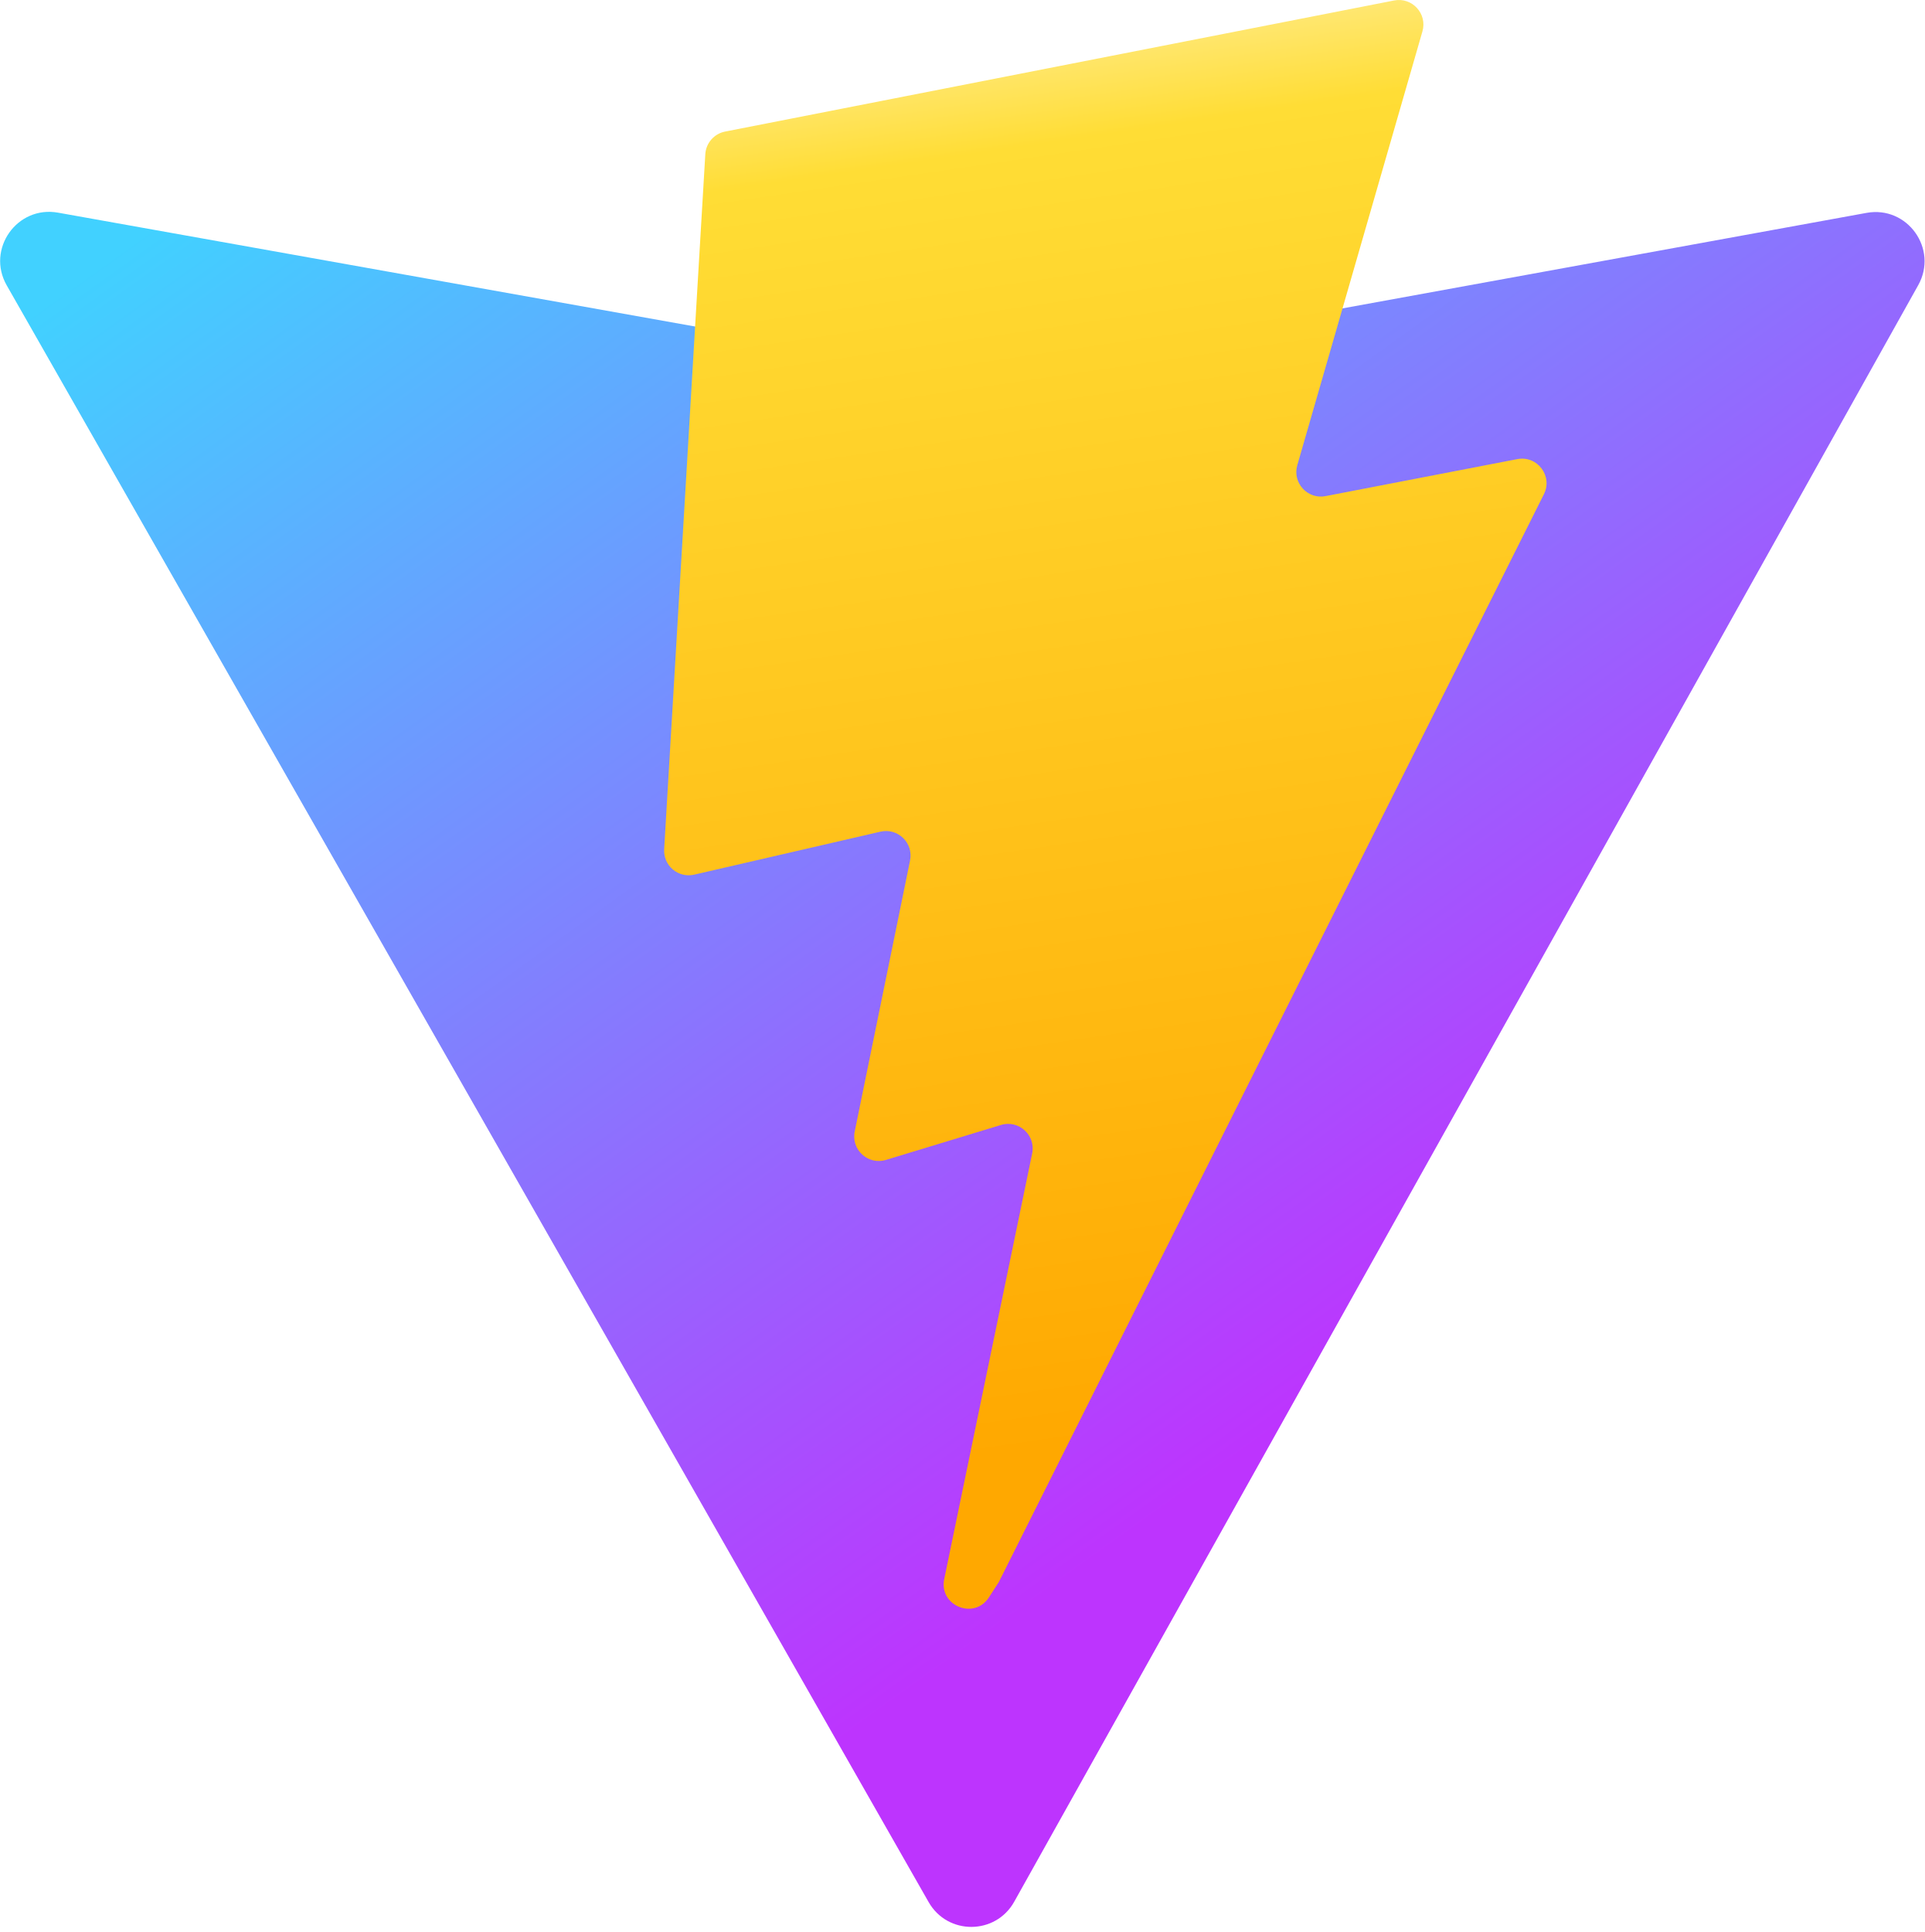
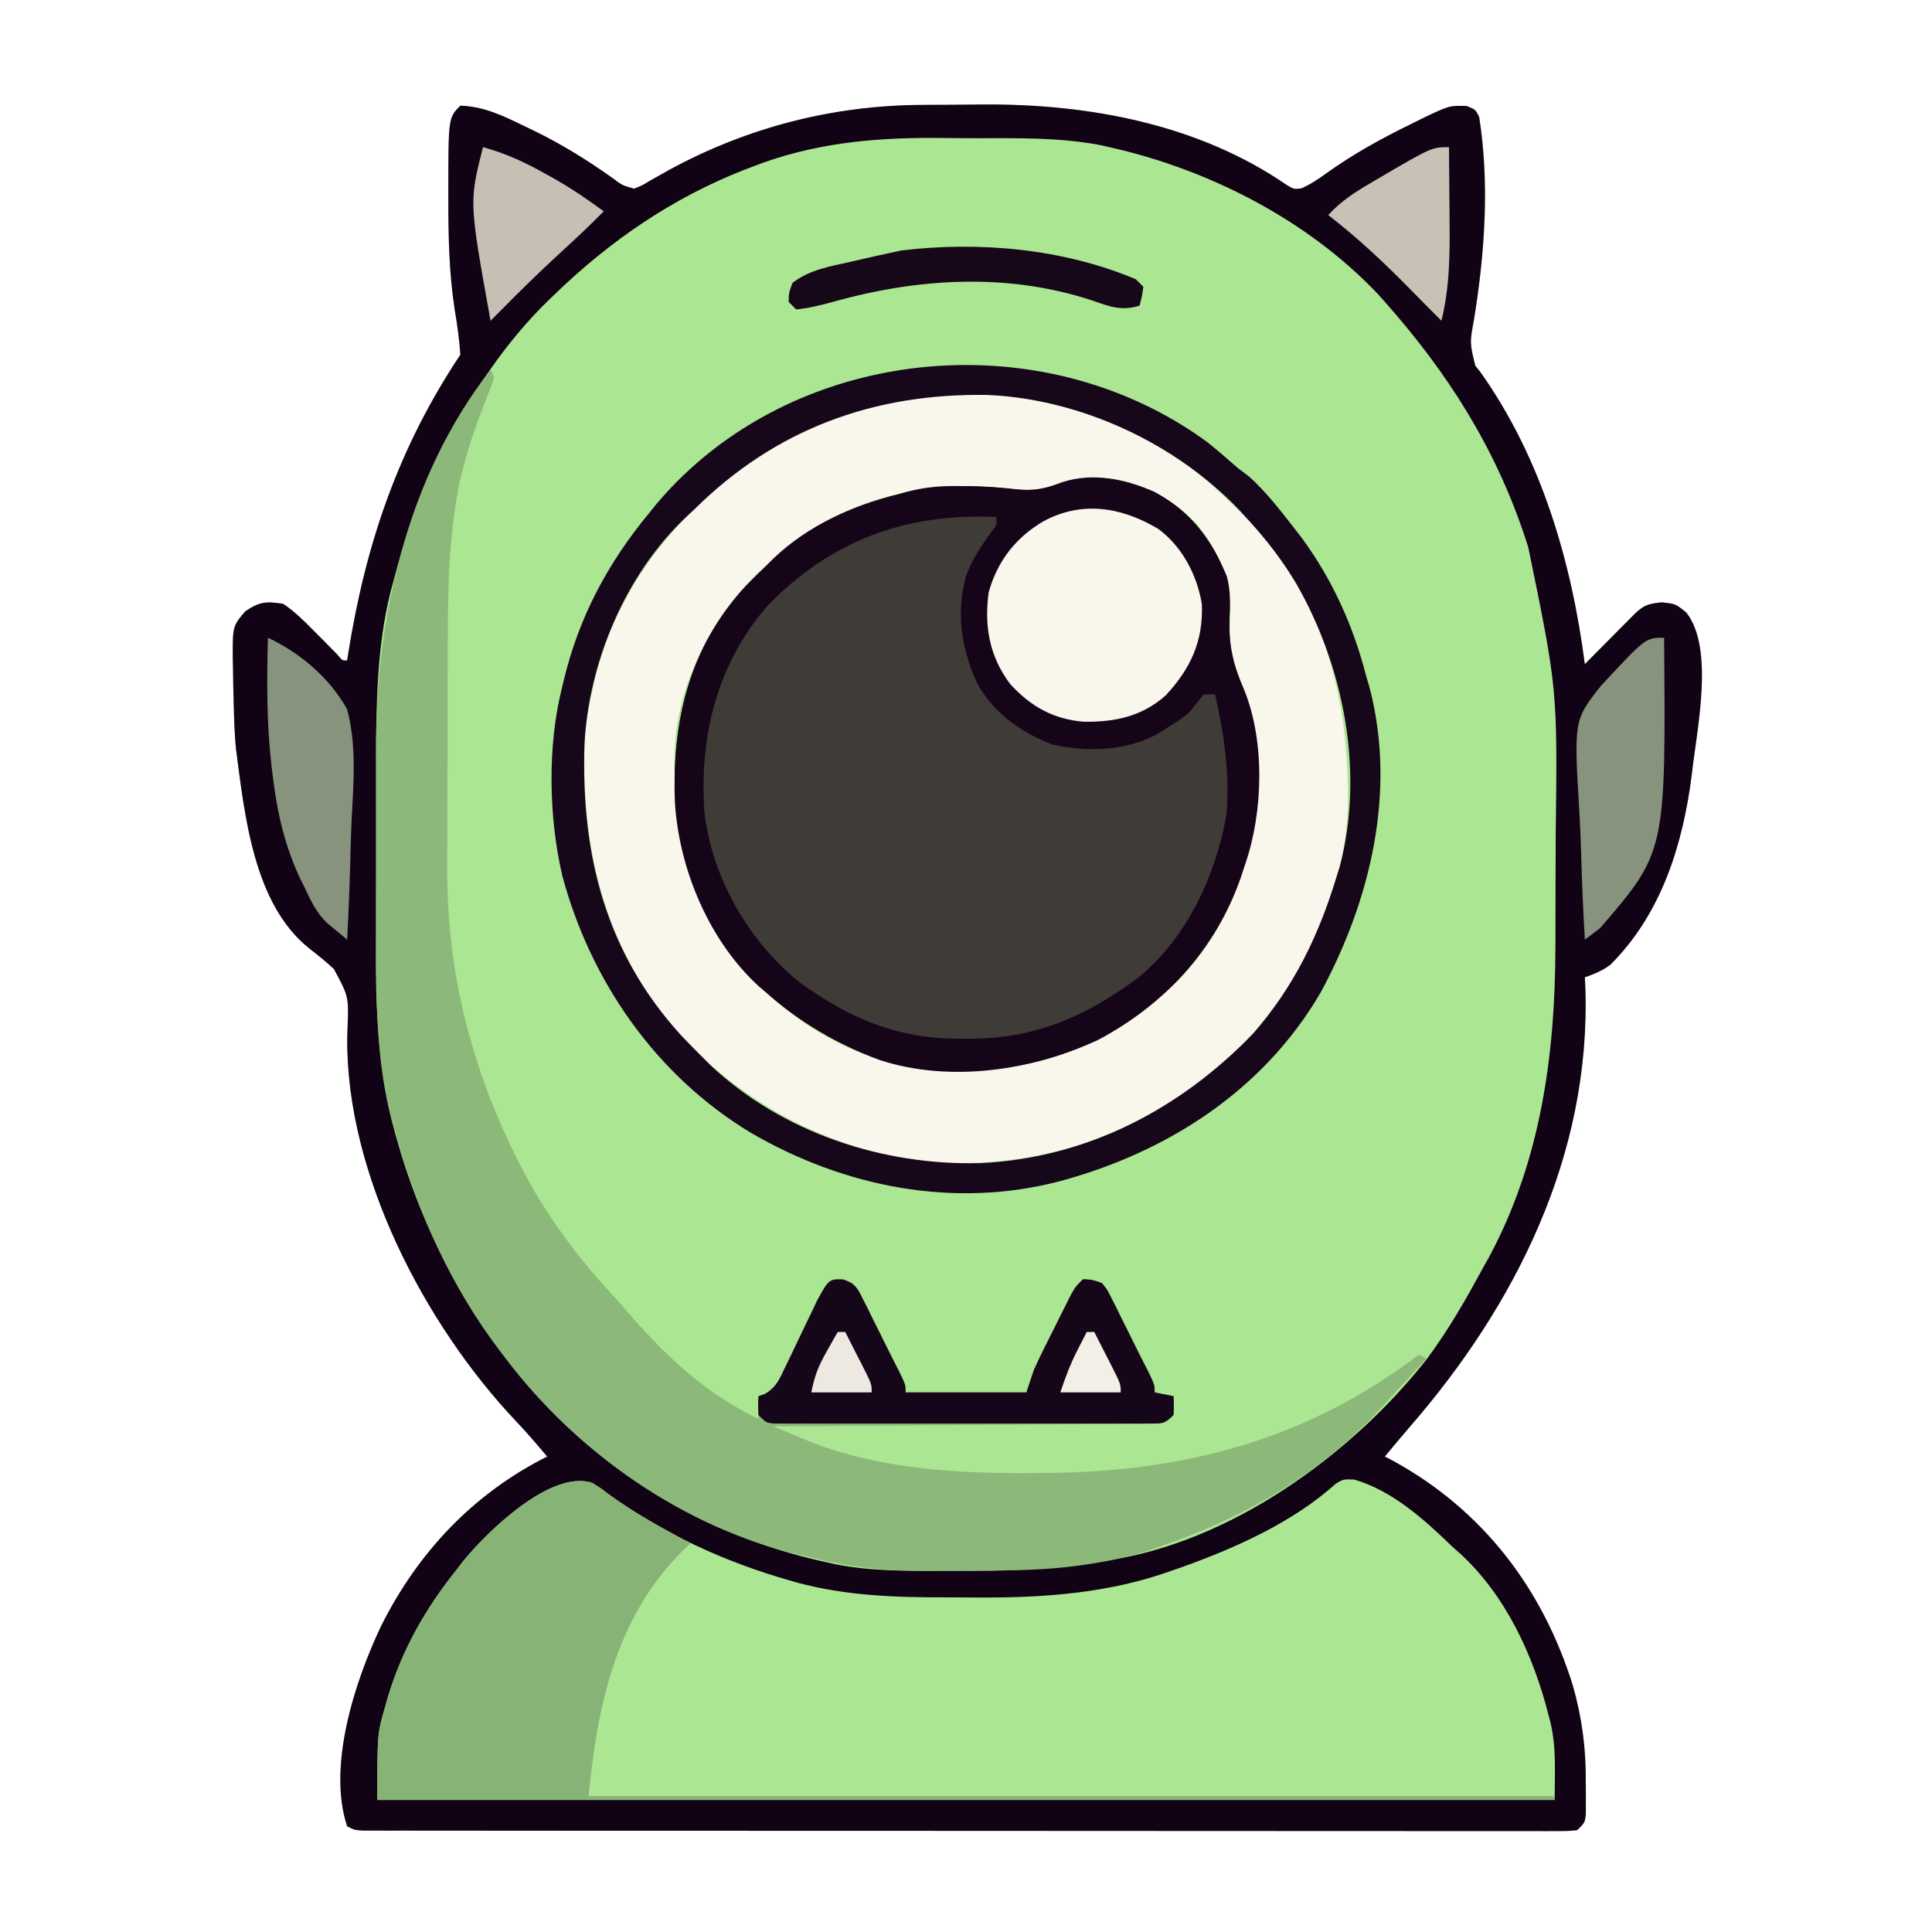
- <svg xmlns="http://www.w3.org/2000/svg" aria-hidden="true" role="img" class="iconify iconify--logos" width="31.88" height="32" preserveAspectRatio="xMidYMid meet" viewBox="0 0 256 257">
-   <defs>
-     <linearGradient id="IconifyId1813088fe1fbc01fb466" x1="-.828%" x2="57.636%" y1="7.652%" y2="78.411%">
-       <stop offset="0%" stop-color="#41D1FF" />
-       <stop offset="100%" stop-color="#BD34FE" />
-     </linearGradient>
-     <linearGradient id="IconifyId1813088fe1fbc01fb467" x1="43.376%" x2="50.316%" y1="2.242%" y2="89.03%">
-       <stop offset="0%" stop-color="#FFEA83" />
-       <stop offset="8.333%" stop-color="#FFDD35" />
-       <stop offset="100%" stop-color="#FFA800" />
-     </linearGradient>
-   </defs>
-   <path fill="url(#IconifyId1813088fe1fbc01fb466)" d="M255.153 37.938L134.897 252.976c-2.483 4.44-8.862 4.466-11.382.048L.875 37.958c-2.746-4.814 1.371-10.646 6.827-9.67l120.385 21.517a6.537 6.537 0 0 0 2.322-.004l117.867-21.483c5.438-.991 9.574 4.796 6.877 9.62Z" />
-   <path fill="url(#IconifyId1813088fe1fbc01fb467)" d="M185.432.063L96.44 17.501a3.268 3.268 0 0 0-2.634 3.014l-5.474 92.456a3.268 3.268 0 0 0 3.997 3.378l24.777-5.718c2.318-.535 4.413 1.507 3.936 3.838l-7.361 36.047c-.495 2.426 1.782 4.5 4.151 3.78l15.304-4.649c2.372-.72 4.652 1.36 4.15 3.788l-11.698 56.621c-.732 3.542 3.979 5.473 5.943 2.437l1.313-2.028l72.516-144.72c1.215-2.423-.88-5.186-3.54-4.672l-25.505 4.922c-2.396.462-4.435-1.77-3.759-4.114l16.646-57.705c.677-2.35-1.37-4.583-3.769-4.113Z" />
+ <svg xmlns="http://www.w3.org/2000/svg" version="1.1" width="512" height="512">
+   <path d="M0 0 C6.305 0.205 11.395 2.715 17 5.438 C17.918 5.878 18.837 6.318 19.783 6.771 C26.996 10.315 33.619 14.42 40.164 19.066 C42.893 21.116 42.893 21.116 46 22 C48.028 21.229 48.028 21.229 50.148 19.938 C50.978 19.473 51.808 19.009 52.663 18.531 C53.558 18.026 54.453 17.521 55.375 17 C76.143 5.719 98.715 -0.079 122.363 -0.203 C123.235 -0.209 124.107 -0.215 125.006 -0.22 C126.845 -0.23 128.685 -0.236 130.525 -0.24 C133.267 -0.25 136.009 -0.281 138.752 -0.312 C166.643 -0.48 195.7 4.952 219.055 21.066 C220.921 22.149 220.921 22.149 222.863 21.926 C225.303 20.869 227.363 19.461 229.518 17.913 C236.659 12.787 244.166 8.663 252.062 4.812 C253.05 4.319 254.037 3.825 255.054 3.317 C262.061 -0.019 262.061 -0.019 266.621 0.074 C269 1 269 1 270 3 C272.774 20.603 271.48 39.032 268.656 56.516 C267.483 62.834 267.483 62.834 268.961 68.887 C269.428 69.481 269.894 70.075 270.375 70.688 C286.462 93.392 294.441 120.681 298 148 C298.666 147.326 298.666 147.326 299.345 146.639 C301.353 144.611 303.364 142.587 305.375 140.562 C306.074 139.855 306.772 139.148 307.492 138.42 C308.163 137.746 308.833 137.073 309.523 136.379 C310.141 135.756 310.759 135.133 311.396 134.49 C313.795 132.261 314.977 132.003 318.312 131.625 C322 132 322 132 324.875 134.312 C332.46 143.905 327.598 165.682 326.364 177.107 C324.022 195.732 318.349 214.118 304.773 227.66 C302.647 229.267 300.501 230.108 298 231 C298.046 231.949 298.093 232.898 298.141 233.875 C299.585 278.068 279.731 317.85 251.393 350.386 C249.227 352.896 247.114 355.447 245 358 C245.704 358.366 246.408 358.732 247.133 359.109 C270.931 372.158 286.785 392.909 294.809 418.648 C297.282 427.333 298.323 435.467 298.25 444.5 C298.258 445.487 298.265 446.475 298.273 447.492 C298.27 448.904 298.27 448.904 298.266 450.344 C298.263 451.191 298.261 452.039 298.259 452.912 C298 455 298 455 296 457 C293.676 457.25 293.676 457.25 290.699 457.249 C289.568 457.253 288.437 457.258 287.271 457.263 C286.018 457.258 284.764 457.253 283.473 457.247 C282.136 457.249 280.799 457.251 279.462 457.255 C275.777 457.261 272.091 457.255 268.405 457.247 C264.435 457.24 260.465 457.245 256.495 457.249 C248.713 457.254 240.931 457.248 233.148 457.239 C224.094 457.228 215.039 457.229 205.985 457.229 C189.833 457.229 173.682 457.22 157.531 457.206 C141.844 457.192 126.156 457.185 110.469 457.185 C109.02 457.185 109.02 457.185 107.541 457.185 C106.094 457.185 106.094 457.185 104.619 457.186 C86.782 457.186 68.945 457.18 51.108 457.171 C44.79 457.168 38.472 457.167 32.154 457.167 C24.459 457.166 16.764 457.162 9.069 457.153 C5.14 457.148 1.21 457.145 -2.719 457.146 C-6.311 457.147 -9.903 457.144 -13.496 457.136 C-15.421 457.134 -17.346 457.136 -19.271 457.138 C-20.402 457.135 -21.534 457.132 -22.699 457.129 C-23.682 457.128 -24.664 457.127 -25.676 457.126 C-28 457 -28 457 -30 456 C-35.316 440.053 -27.924 417.427 -20.969 402.844 C-11.209 383.364 3.41 367.845 23 358 C20.324 354.831 17.656 351.69 14.797 348.684 C-9.401 323.12 -30.37 283.064 -29.978 246.934 C-29.946 245.853 -29.946 245.853 -29.914 244.75 C-29.569 236.117 -29.569 236.117 -33.52 228.793 C-35.582 226.867 -37.765 225.123 -39.988 223.387 C-54.858 211.603 -57.154 187.979 -59.465 170.48 C-59.768 167.311 -59.916 164.183 -60 161 C-60.026 160.143 -60.052 159.286 -60.078 158.402 C-60.158 155.435 -60.209 152.468 -60.25 149.5 C-60.272 148.543 -60.293 147.586 -60.315 146.6 C-60.355 137.951 -60.355 137.951 -57 134 C-53.157 131.438 -51.566 131.326 -47 132 C-43.984 133.985 -41.53 136.436 -39 139 C-37.886 140.112 -37.886 140.112 -36.75 141.246 C-35.346 142.653 -33.95 144.069 -32.566 145.496 C-31.242 147.115 -31.242 147.115 -30 147 C-29.905 146.392 -29.81 145.785 -29.712 145.158 C-25.108 116.147 -16.406 90.609 0 66 C-0.276 61.923 -0.835 57.969 -1.52 53.941 C-2.988 44.293 -3.193 34.741 -3.188 25 C-3.189 23.98 -3.189 23.98 -3.19 22.94 C-3.187 3.187 -3.187 3.187 0 0 Z " fill="#ABE693" transform="translate(122,28)" />
+   <path d="M0 0 C6.305 0.205 11.395 2.715 17 5.438 C17.918 5.878 18.837 6.318 19.783 6.771 C26.996 10.315 33.619 14.42 40.164 19.066 C42.893 21.116 42.893 21.116 46 22 C48.028 21.229 48.028 21.229 50.148 19.938 C50.978 19.473 51.808 19.009 52.663 18.531 C53.558 18.026 54.453 17.521 55.375 17 C76.143 5.719 98.715 -0.079 122.363 -0.203 C123.235 -0.209 124.107 -0.215 125.006 -0.22 C126.845 -0.23 128.685 -0.236 130.525 -0.24 C133.267 -0.25 136.009 -0.281 138.752 -0.312 C166.643 -0.48 195.7 4.952 219.055 21.066 C220.921 22.149 220.921 22.149 222.863 21.926 C225.303 20.869 227.363 19.461 229.518 17.913 C236.659 12.787 244.166 8.663 252.062 4.812 C253.05 4.319 254.037 3.825 255.054 3.317 C262.061 -0.019 262.061 -0.019 266.621 0.074 C269 1 269 1 270 3 C272.774 20.603 271.48 39.032 268.656 56.516 C267.483 62.834 267.483 62.834 268.961 68.887 C269.428 69.481 269.894 70.075 270.375 70.688 C286.462 93.392 294.441 120.681 298 148 C298.666 147.326 298.666 147.326 299.345 146.639 C301.353 144.611 303.364 142.587 305.375 140.562 C306.074 139.855 306.772 139.148 307.492 138.42 C308.163 137.746 308.833 137.073 309.523 136.379 C310.141 135.756 310.759 135.133 311.396 134.49 C313.795 132.261 314.977 132.003 318.312 131.625 C322 132 322 132 324.875 134.312 C332.46 143.905 327.598 165.682 326.364 177.107 C324.022 195.732 318.349 214.118 304.773 227.66 C302.647 229.267 300.501 230.108 298 231 C298.046 231.949 298.093 232.898 298.141 233.875 C299.585 278.068 279.731 317.85 251.393 350.386 C249.227 352.896 247.114 355.447 245 358 C245.704 358.366 246.408 358.732 247.133 359.109 C270.931 372.158 286.785 392.909 294.809 418.648 C297.282 427.333 298.323 435.467 298.25 444.5 C298.258 445.487 298.265 446.475 298.273 447.492 C298.27 448.904 298.27 448.904 298.266 450.344 C298.263 451.191 298.261 452.039 298.259 452.912 C298 455 298 455 296 457 C293.676 457.25 293.676 457.25 290.699 457.249 C289.568 457.253 288.437 457.258 287.271 457.263 C286.018 457.258 284.764 457.253 283.473 457.247 C282.136 457.249 280.799 457.251 279.462 457.255 C275.777 457.261 272.091 457.255 268.405 457.247 C264.435 457.24 260.465 457.245 256.495 457.249 C248.713 457.254 240.931 457.248 233.148 457.239 C224.094 457.228 215.039 457.229 205.985 457.229 C189.833 457.229 173.682 457.22 157.531 457.206 C141.844 457.192 126.156 457.185 110.469 457.185 C109.02 457.185 109.02 457.185 107.541 457.185 C106.094 457.185 106.094 457.185 104.619 457.186 C86.782 457.186 68.945 457.18 51.108 457.171 C44.79 457.168 38.472 457.167 32.154 457.167 C24.459 457.166 16.764 457.162 9.069 457.153 C5.14 457.148 1.21 457.145 -2.719 457.146 C-6.311 457.147 -9.903 457.144 -13.496 457.136 C-15.421 457.134 -17.346 457.136 -19.271 457.138 C-20.402 457.135 -21.534 457.132 -22.699 457.129 C-23.682 457.128 -24.664 457.127 -25.676 457.126 C-28 457 -28 457 -30 456 C-35.316 440.053 -27.924 417.427 -20.969 402.844 C-11.209 383.364 3.41 367.845 23 358 C20.324 354.831 17.656 351.69 14.797 348.684 C-9.401 323.12 -30.37 283.064 -29.978 246.934 C-29.946 245.853 -29.946 245.853 -29.914 244.75 C-29.569 236.117 -29.569 236.117 -33.52 228.793 C-35.582 226.867 -37.765 225.123 -39.988 223.387 C-54.858 211.603 -57.154 187.979 -59.465 170.48 C-59.768 167.311 -59.916 164.183 -60 161 C-60.026 160.143 -60.052 159.286 -60.078 158.402 C-60.158 155.435 -60.209 152.468 -60.25 149.5 C-60.272 148.543 -60.293 147.586 -60.315 146.6 C-60.355 137.951 -60.355 137.951 -57 134 C-53.157 131.438 -51.566 131.326 -47 132 C-43.984 133.985 -41.53 136.436 -39 139 C-37.886 140.112 -37.886 140.112 -36.75 141.246 C-35.346 142.653 -33.95 144.069 -32.566 145.496 C-31.242 147.115 -31.242 147.115 -30 147 C-29.905 146.392 -29.81 145.785 -29.712 145.158 C-25.108 116.147 -16.406 90.609 0 66 C-0.276 61.923 -0.835 57.969 -1.52 53.941 C-2.988 44.293 -3.193 34.741 -3.188 25 C-3.189 23.98 -3.189 23.98 -3.19 22.94 C-3.187 3.187 -3.187 3.187 0 0 Z M77.375 16.188 C76.601 16.484 75.826 16.78 75.028 17.085 C56.016 24.582 39.681 35.816 25 50 C24.47 50.508 23.939 51.016 23.393 51.539 C11.984 62.659 3.206 75.862 -4 90 C-4.349 90.67 -4.698 91.339 -5.058 92.029 C-10.863 103.255 -14.829 114.777 -18 127 C-18.177 127.659 -18.354 128.317 -18.536 128.996 C-22.165 143.682 -22.313 158.798 -22.301 173.828 C-22.305 175.794 -22.309 177.759 -22.314 179.725 C-22.321 183.819 -22.321 187.914 -22.316 192.008 C-22.31 197.193 -22.327 202.377 -22.35 207.561 C-22.365 211.615 -22.366 215.668 -22.363 219.721 C-22.363 221.629 -22.368 223.538 -22.378 225.446 C-22.457 242.268 -21.301 259.313 -16.375 275.5 C-16.124 276.348 -15.873 277.195 -15.615 278.069 C-3.176 318.434 23.129 352.83 60.562 372.875 C72.15 378.888 84.226 383.267 97 386 C97.805 386.182 98.61 386.364 99.439 386.551 C108.725 388.384 117.974 388.303 127.398 388.261 C130.23 388.25 133.062 388.261 135.895 388.273 C146.77 388.281 157.247 387.652 168 386 C168.987 385.865 169.975 385.731 170.992 385.592 C203.755 381.007 236.061 357.631 256.035 332.277 C261.745 324.638 266.48 316.382 271 308 C271.51 307.096 272.021 306.193 272.547 305.262 C286.37 279.585 290.143 251.476 290.203 222.801 C290.206 221.879 290.209 220.957 290.212 220.007 C290.227 215.118 290.236 210.228 290.24 205.339 C290.245 201.344 290.258 197.35 290.281 193.356 C290.758 154.695 290.758 154.695 283 117 C282.768 116.285 282.537 115.569 282.298 114.832 C274.374 90.806 261.701 70.808 245 52 C244.42 51.346 243.84 50.693 243.242 50.02 C224.594 30.294 198.298 16.862 172 11 C171.181 10.815 170.363 10.629 169.519 10.438 C158.596 8.372 147.495 8.628 136.419 8.629 C132.904 8.625 129.39 8.589 125.875 8.551 C109.039 8.466 93.169 10.02 77.375 16.188 Z " fill="#120216" transform="translate(122,28)" />
+   <path d="M0 0 C2.113 1.312 2.113 1.312 4.312 3 C18.832 13.481 35.001 20.902 52.188 25.812 C52.863 26.007 53.538 26.202 54.234 26.403 C67.429 29.952 80.558 30.346 94.129 30.316 C97.033 30.313 99.937 30.336 102.842 30.361 C119.994 30.422 137.055 29.154 153.312 23.312 C154.314 22.964 155.315 22.616 156.347 22.258 C170.435 17.226 185.795 10.331 197.016 0.176 C199 -1 199 -1 201.859 -0.906 C212.031 2.029 220.566 9.791 228 17 C228.601 17.527 229.201 18.054 229.82 18.598 C242.002 29.674 249.409 45.826 253.375 61.5 C253.543 62.139 253.711 62.778 253.884 63.437 C255.511 70.53 255 76.282 255 84 C152.04 84 49.08 84 -57 84 C-57 66.474 -57 66.474 -55 59.562 C-54.78 58.771 -54.56 57.98 -54.333 57.164 C-50.589 44.468 -44.282 33.293 -36 23 C-35.207 21.962 -35.207 21.962 -34.398 20.902 C-27.988 12.96 -10.903 -3.692 0 0 Z " fill="#ABE793" transform="translate(157,393)" />
+   <path d="M0 0 C9.63 5.177 15.183 12.536 19.254 22.441 C20.284 26.3 20.129 29.799 19.93 33.738 C19.735 40.858 20.999 46.004 23.871 52.586 C29.381 66.248 28.871 84.883 24.117 98.676 C23.727 99.855 23.336 101.035 22.934 102.25 C16.228 121.258 2.886 135.825 -14.852 145.254 C-32.267 153.374 -54.049 156.671 -72.695 150.613 C-84.009 146.378 -93.84 140.675 -102.883 132.676 C-103.495 132.158 -104.107 131.639 -104.738 131.105 C-117.999 119.028 -125.958 99.915 -127.027 82.301 C-127.844 60.862 -123.257 41.194 -108.32 25.051 C-106.543 23.217 -104.725 21.447 -102.883 19.676 C-102.228 19.013 -101.573 18.351 -100.898 17.668 C-91.672 8.875 -80.092 3.751 -67.883 0.676 C-67.265 0.498 -66.648 0.321 -66.012 0.138 C-61.136 -1.211 -56.679 -1.603 -51.633 -1.512 C-50.895 -1.507 -50.157 -1.503 -49.396 -1.499 C-45.016 -1.448 -40.738 -1.139 -36.383 -0.637 C-31.643 -0.16 -28.596 -0.906 -24.211 -2.602 C-15.915 -5.177 -7.786 -3.314 0 0 Z " fill="#3F3C38" transform="translate(305.8828,130.3242)" />
+   <path d="M0 0 C5.567 4.02 10.5 8.64 15.352 13.484 C16.153 14.275 16.955 15.065 17.781 15.879 C37.438 36.386 43.894 63.119 43.559 90.789 C42.875 116.459 29.619 141.212 11.332 158.746 C-9.853 177.34 -36.196 186.893 -64.455 185.632 C-90.886 183.85 -115.09 171.12 -133.312 152.16 C-153.407 129.142 -159.933 102.484 -158.648 72.484 C-158.296 68.363 -157.64 64.496 -156.648 60.484 C-156.427 59.443 -156.205 58.401 -155.977 57.328 C-152.288 42.158 -144.326 27.825 -133.648 16.484 C-133.213 16.005 -132.778 15.525 -132.33 15.03 C-116.611 -2.252 -97.299 -11.712 -74.648 -16.516 C-73.851 -16.69 -73.054 -16.864 -72.233 -17.044 C-47.836 -21.496 -20.184 -13.905 0 0 Z M-34.148 6.047 C-38.732 7.799 -42.41 7.366 -47.227 6.828 C-68.428 4.698 -88.028 9.213 -105.086 22.422 C-106.627 23.753 -108.148 25.108 -109.648 26.484 C-110.415 27.16 -111.182 27.835 -111.973 28.531 C-124.841 40.504 -134.244 58.836 -134.898 76.527 C-135.34 99.374 -130.091 120.099 -114.04 137.185 C-101.283 150.201 -83.867 160.221 -65.309 160.883 C-63.109 160.891 -60.91 160.883 -58.711 160.859 C-57.076 160.877 -57.076 160.877 -55.408 160.895 C-34.529 160.82 -16.186 151.626 -1.375 137.305 C13.344 122.08 19.756 101.914 19.5 81.129 C19.288 72.578 18.159 65.102 14.727 57.234 C12.47 51.84 12.115 47.643 12.352 41.922 C12.716 31.574 9.899 24.197 3.289 16.109 C-2.901 9.66 -11.332 4.96 -20.348 4.281 C-25.295 4.204 -29.516 4.192 -34.148 6.047 Z " fill="#F9F6EC" transform="translate(313.6484,122.5156)" />
+   <path d="M0 0 C0.33 0.66 0.66 1.32 1 2 C0.17 4.421 -0.724 6.758 -1.688 9.125 C-3.851 14.683 -5.779 20.218 -7.25 26 C-7.544 27.155 -7.838 28.31 -8.141 29.5 C-11.116 43.93 -11.326 58.282 -11.336 72.953 C-11.342 75.147 -11.349 77.34 -11.356 79.534 C-11.368 84.11 -11.372 88.685 -11.371 93.26 C-11.37 99.067 -11.398 104.873 -11.432 110.68 C-11.455 115.205 -11.458 119.73 -11.457 124.255 C-11.46 126.393 -11.468 128.532 -11.484 130.67 C-11.6 148.151 -9.402 164.526 -4.188 181.25 C-3.936 182.069 -3.684 182.888 -3.425 183.731 C-0.88 191.769 2.306 199.428 6 207 C6.307 207.632 6.613 208.265 6.929 208.917 C14.001 223.299 23.051 235.345 34 247 C35.173 248.348 36.341 249.702 37.5 251.062 C47.129 262.032 57.684 271.725 71 278 C71 276.02 71 274.04 71 272 C71.595 271.789 72.191 271.578 72.804 271.361 C75.828 269.487 76.607 267.42 78.129 264.223 C78.689 263.07 79.249 261.917 79.826 260.729 C80.406 259.507 80.985 258.285 81.562 257.062 C82.702 254.674 83.851 252.292 85.004 249.91 C85.507 248.849 86.011 247.789 86.53 246.696 C88.875 242.397 88.875 242.397 91 241 C93.529 241.064 93.529 241.064 96 242 C97.422 243.731 97.422 243.731 98.535 245.973 C98.952 246.791 99.369 247.608 99.799 248.451 C100.216 249.313 100.633 250.175 101.062 251.062 C101.483 251.897 101.904 252.732 102.338 253.592 C103.172 255.251 103.997 256.914 104.813 258.583 C105.952 260.902 107.128 263.198 108.309 265.496 C110 269 110 269 110 271 C120.56 271 131.12 271 142 271 C142.66 269.02 143.32 267.04 144 265 C144.809 263.208 145.654 261.431 146.531 259.672 C147.012 258.708 147.493 257.743 147.988 256.75 C148.487 255.76 148.986 254.77 149.5 253.75 C149.999 252.745 150.498 251.739 151.012 250.703 C151.493 249.744 151.973 248.785 152.469 247.797 C152.906 246.924 153.344 246.051 153.795 245.151 C155 243 155 243 157 241 C159.467 241.127 159.467 241.127 162 242 C163.422 243.731 163.422 243.731 164.535 245.973 C164.952 246.791 165.369 247.608 165.799 248.451 C166.216 249.313 166.633 250.175 167.062 251.062 C167.483 251.897 167.904 252.732 168.338 253.592 C169.172 255.251 169.997 256.914 170.813 258.583 C171.952 260.902 173.128 263.198 174.309 265.496 C176 269 176 269 176 271 C177.65 271.33 179.3 271.66 181 272 C181.125 274.375 181.125 274.375 181 277 C178.604 279.396 178.078 279.255 174.811 279.278 C173.495 279.295 173.495 279.295 172.151 279.312 C171.186 279.314 170.221 279.317 169.226 279.319 C168.211 279.329 167.197 279.339 166.151 279.349 C162.786 279.38 159.42 279.397 156.055 279.414 C153.726 279.433 151.397 279.452 149.068 279.473 C142.93 279.524 136.791 279.564 130.652 279.601 C124.392 279.641 118.131 279.692 111.871 279.742 C99.581 279.839 87.29 279.923 75 280 C76.916 280.809 78.832 281.616 80.75 282.421 C81.817 282.871 82.884 283.32 83.984 283.783 C102.735 291.347 123.858 292.552 143.812 292.375 C144.78 292.369 145.748 292.364 146.745 292.358 C183.847 292.104 216.131 283.674 246 261 C246.66 261.33 247.32 261.66 248 262 C244.884 265.46 241.743 268.896 238.573 272.307 C237.571 273.386 236.571 274.467 235.575 275.553 C219.463 292.999 199.298 304.392 177 312 C176.073 312.318 175.146 312.637 174.191 312.965 C167.915 314.983 161.533 316.161 155 317 C154.313 317.088 153.626 317.177 152.918 317.268 C143.847 318.265 134.738 318.222 125.623 318.24 C122.77 318.25 119.919 318.281 117.066 318.312 C106.281 318.375 96.474 317.633 86 315 C84.734 314.71 83.469 314.42 82.165 314.121 C51.401 306.968 22.93 287.051 4 262 C3.601 261.481 3.201 260.962 2.79 260.427 C-10.677 242.833 -19.297 223.177 -25.312 201.938 C-25.555 201.101 -25.798 200.264 -26.048 199.402 C-30.125 184.278 -30.314 168.759 -30.301 153.207 C-30.305 151.244 -30.309 149.281 -30.314 147.317 C-30.321 143.227 -30.321 139.137 -30.316 135.047 C-30.31 129.871 -30.327 124.696 -30.35 119.521 C-30.365 115.472 -30.366 111.423 -30.363 107.374 C-30.363 105.469 -30.368 103.564 -30.378 101.659 C-30.546 66.144 -22.325 28.603 0 0 Z " fill="#8CB979" transform="translate(130,98)" />
+   <path d="M0 0 C9.63 5.177 15.183 12.536 19.254 22.441 C20.284 26.3 20.129 29.799 19.93 33.738 C19.735 40.858 20.999 46.004 23.871 52.586 C29.381 66.248 28.871 84.883 24.117 98.676 C23.727 99.855 23.336 101.035 22.934 102.25 C16.228 121.258 2.886 135.825 -14.852 145.254 C-32.267 153.374 -54.049 156.671 -72.695 150.613 C-84.009 146.378 -93.84 140.675 -102.883 132.676 C-103.495 132.158 -104.107 131.639 -104.738 131.105 C-117.999 119.028 -125.958 99.915 -127.027 82.301 C-127.844 60.862 -123.257 41.194 -108.32 25.051 C-106.543 23.217 -104.725 21.447 -102.883 19.676 C-102.228 19.013 -101.573 18.351 -100.898 17.668 C-91.672 8.875 -80.092 3.751 -67.883 0.676 C-67.265 0.498 -66.648 0.321 -66.012 0.138 C-61.136 -1.211 -56.679 -1.603 -51.633 -1.512 C-50.895 -1.507 -50.157 -1.503 -49.396 -1.499 C-45.016 -1.448 -40.738 -1.139 -36.383 -0.637 C-31.643 -0.16 -28.596 -0.906 -24.211 -2.602 C-15.915 -5.177 -7.786 -3.314 0 0 Z M-102.508 30.238 C-115.898 45.738 -120.595 64.798 -119.201 84.958 C-117.165 102.358 -107.444 119.213 -93.875 130.086 C-80.669 139.617 -67.819 145.054 -51.508 144.926 C-50.531 144.934 -49.554 144.941 -48.547 144.949 C-32.729 144.907 -19.757 139.763 -6.883 130.676 C-6.247 130.227 -5.612 129.779 -4.957 129.316 C8.34 118.923 16.246 101.945 19.117 85.676 C20.09 74.626 18.515 64.411 16.117 53.676 C15.127 53.676 14.137 53.676 13.117 53.676 C11.768 55.33 10.437 56.998 9.117 58.676 C6.531 60.625 6.531 60.625 3.742 62.363 C2.827 62.945 1.912 63.526 0.969 64.125 C-7.477 68.718 -17.514 69.085 -26.832 67.023 C-35.114 63.994 -42.57 58.611 -46.887 50.828 C-51.135 41.648 -52.644 31.849 -49.758 21.988 C-48.157 17.75 -45.739 14.178 -43.09 10.523 C-41.701 8.765 -41.701 8.765 -41.883 6.676 C-65.801 5.622 -85.575 12.816 -102.508 30.238 Z " fill="#160519" transform="translate(305.8828,130.3242)" />
+   <path d="M0 0 C2.667 2.167 5.257 4.398 7.836 6.668 C8.867 7.452 9.898 8.235 10.961 9.043 C15.457 13.148 19.115 17.863 22.836 22.668 C23.752 23.844 23.752 23.844 24.688 25.043 C32.807 36.018 38.464 48.475 41.836 61.668 C42.134 62.671 42.431 63.674 42.738 64.707 C50.003 92.228 43.06 121.223 29.836 145.668 C14.711 171.603 -10.671 187.946 -39.164 195.668 C-67.297 203.068 -96.402 197.297 -121.23 182.835 C-146.297 167.701 -163.664 142.755 -171.164 114.668 C-174.777 99.139 -175.13 80.115 -171.164 64.668 C-171.019 64.055 -170.873 63.442 -170.724 62.811 C-166.719 46.167 -159.062 31.837 -148.164 18.668 C-147.137 17.396 -147.137 17.396 -146.09 16.098 C-110.366 -26.031 -44.181 -32.563 0 0 Z M-136.164 17.668 C-136.841 18.296 -137.518 18.924 -138.215 19.57 C-154.394 34.817 -164.242 58.236 -165.287 80.262 C-166.144 109.357 -159.671 135.079 -139.664 157.043 C-137.861 158.952 -136.022 160.81 -134.164 162.668 C-133.424 163.408 -132.684 164.148 -131.922 164.91 C-112.901 182.817 -86.294 191.554 -60.484 190.914 C-32.199 189.642 -7.343 176.57 12.023 156.48 C22.59 144.353 29.126 130.96 33.836 115.668 C34.377 113.932 34.377 113.932 34.93 112.16 C41.421 87.218 36.006 59.441 23.413 37.431 C19.789 31.339 15.623 25.902 10.836 20.668 C10.066 19.817 9.297 18.966 8.504 18.09 C-8.503 0.176 -33.707 -11.617 -58.539 -12.668 C-88.682 -13.152 -114.664 -3.637 -136.164 17.668 Z " fill="#17071A" transform="translate(320.1641,117.332)" />
+   <path d="M0 0 C2.113 1.312 2.113 1.312 4.312 3 C11.157 7.996 18.579 11.939 26 16 C25.267 16.7 24.533 17.4 23.777 18.121 C6.179 35.756 1.287 58.991 -1 83 C83.48 83 167.96 83 255 83 C255 83.33 255 83.66 255 84 C152.04 84 49.08 84 -57 84 C-57 66.474 -57 66.474 -55 59.562 C-54.78 58.771 -54.56 57.98 -54.333 57.164 C-50.589 44.468 -44.282 33.293 -36 23 C-35.207 21.962 -35.207 21.962 -34.398 20.902 C-27.988 12.96 -10.903 -3.692 0 0 Z " fill="#88B376" transform="translate(157,393)" />
+   <path d="M0 0 C6.357 4.733 10.269 12.208 11.535 19.949 C11.9 29.797 8.573 36.94 1.961 44.094 C-4.347 49.715 -11.542 51.199 -19.777 51.09 C-27.861 50.409 -33.851 47.036 -39.281 41.078 C-44.778 33.757 -46.168 25.819 -44.977 16.82 C-42.696 8.569 -37.779 2.227 -30.414 -2.055 C-20.16 -7.575 -9.68 -5.777 0 0 Z " fill="#F9F6EC" transform="translate(306.9766,140.1797)" />
+   <path d="M0 0 C3.039 1.151 3.58 2.036 5.006 4.908 C5.423 5.726 5.84 6.544 6.27 7.387 C6.687 8.249 7.104 9.11 7.533 9.998 C7.954 10.833 8.375 11.668 8.809 12.528 C9.643 14.187 10.468 15.85 11.284 17.518 C12.423 19.837 13.599 22.134 14.78 24.432 C16.471 27.936 16.471 27.936 16.471 29.936 C27.031 29.936 37.591 29.936 48.471 29.936 C49.131 27.956 49.791 25.976 50.471 23.936 C51.28 22.144 52.125 20.367 53.002 18.608 C53.723 17.161 53.723 17.161 54.459 15.686 C54.958 14.696 55.457 13.706 55.971 12.686 C56.47 11.68 56.969 10.675 57.483 9.639 C58.204 8.2 58.204 8.2 58.94 6.733 C59.377 5.86 59.815 4.987 60.266 4.087 C61.471 1.936 61.471 1.936 63.471 -0.064 C65.938 0.062 65.938 0.062 68.471 0.936 C69.893 2.667 69.893 2.667 71.006 4.908 C71.423 5.726 71.84 6.544 72.27 7.387 C72.687 8.249 73.104 9.11 73.533 9.998 C73.954 10.833 74.375 11.668 74.809 12.528 C75.643 14.187 76.468 15.85 77.284 17.518 C78.423 19.837 79.599 22.134 80.78 24.432 C82.471 27.936 82.471 27.936 82.471 29.936 C84.121 30.266 85.771 30.596 87.471 30.936 C87.596 33.311 87.596 33.311 87.471 35.936 C85.058 38.348 84.514 38.187 81.22 38.19 C80.328 38.195 79.436 38.201 78.517 38.207 C77.537 38.203 76.556 38.199 75.545 38.195 C73.999 38.2 73.999 38.2 72.421 38.205 C69 38.214 65.579 38.208 62.158 38.201 C59.79 38.203 57.421 38.205 55.052 38.207 C50.082 38.21 45.112 38.206 40.142 38.197 C33.759 38.185 27.376 38.192 20.994 38.204 C16.1 38.211 11.207 38.209 6.314 38.203 C3.96 38.202 1.606 38.204 -0.748 38.208 C-4.033 38.213 -7.318 38.206 -10.603 38.195 C-11.584 38.199 -12.565 38.203 -13.576 38.207 C-14.467 38.201 -15.359 38.196 -16.278 38.19 C-17.055 38.189 -17.832 38.188 -18.633 38.187 C-20.529 37.936 -20.529 37.936 -22.529 35.936 C-22.654 33.311 -22.654 33.311 -22.529 30.936 C-21.934 30.725 -21.338 30.514 -20.725 30.297 C-17.701 28.422 -16.922 26.355 -15.4 23.158 C-14.84 22.005 -14.28 20.852 -13.703 19.664 C-13.123 18.443 -12.544 17.221 -11.967 15.998 C-10.827 13.61 -9.678 11.228 -8.525 8.846 C-8.022 7.785 -7.518 6.724 -7 5.631 C-3.874 -0.098 -3.874 -0.098 0 0 Z " fill="#160619" transform="translate(223.5291,339.0642)" />
+   <path d="M0 0 C8.589 4.058 16.384 10.648 21 19 C23.535 28.537 22.703 38.679 22.167 48.445 C21.991 52.01 21.915 55.578 21.83 59.146 C21.65 66.103 21.361 73.051 21 80 C19.876 79.084 18.76 78.161 17.646 77.233 C17.023 76.72 16.4 76.206 15.759 75.677 C12.91 72.96 11.388 69.785 9.75 66.25 C9.263 65.272 9.263 65.272 8.766 64.273 C4.531 55.497 2.486 46.508 1.312 36.875 C1.185 35.855 1.058 34.834 0.927 33.783 C-0.355 22.532 -0.295 11.306 0 0 Z " fill="#88937D" transform="translate(71,169)" />
+   <path d="M0 0 C0.473 56.752 0.473 56.752 -17 77 C-18.32 78.018 -19.652 79.02 -21 80 C-21.445 72.378 -21.78 64.757 -21.984 57.124 C-22.083 53.576 -22.215 50.038 -22.433 46.495 C-23.914 21.868 -23.914 21.868 -16.756 12.78 C-4.903 0 -4.903 0 0 0 Z " fill="#88937D" transform="translate(441,169)" />
+   <path d="M0 0 C6.22 1.666 11.544 4.231 17.125 7.375 C17.793 7.75 18.462 8.125 19.15 8.511 C23.642 11.087 27.828 13.933 32 17 C28.351 20.703 24.59 24.247 20.75 27.75 C15.356 32.697 10.125 37.775 5 43 C4.001 44.001 3.001 45.001 2 46 C-3.687 14.482 -3.687 14.482 0 0 Z " fill="#C6BFB4" transform="translate(128,39)" />
+   <path d="M0 0 C0.05 4.783 0.086 9.566 0.11 14.349 C0.12 15.972 0.133 17.594 0.151 19.217 C0.247 28.355 0.192 37.058 -2 46 C-4.739 43.272 -7.463 40.531 -10.164 37.766 C-17.115 30.687 -24.133 24.069 -32 18 C-28.746 14.395 -25.03 11.993 -20.875 9.562 C-20.212 9.171 -19.549 8.779 -18.866 8.375 C-4.566 0 -4.566 0 0 0 Z " fill="#C8C1B6" transform="translate(384,39)" />
+   <path d="M0 0 C0.99 0.99 0.99 0.99 2 2 C1.625 4.625 1.625 4.625 1 7 C-3.645 8.468 -6.972 7.271 -11.375 5.688 C-33.976 -1.815 -57.949 -0.319 -80.59 6.098 C-83.747 6.933 -86.747 7.692 -90 8 C-90.66 7.34 -91.32 6.68 -92 6 C-91.938 3.562 -91.938 3.562 -91 1 C-86.479 -2.548 -81.047 -3.397 -75.562 -4.625 C-74.169 -4.95 -74.169 -4.95 -72.748 -5.281 C-70.17 -5.876 -67.587 -6.444 -65 -7 C-64.033 -7.209 -63.066 -7.418 -62.07 -7.633 C-41.451 -10.099 -19.234 -8.106 0 0 Z " fill="#170819" transform="translate(301,74)" />
+   <path d="M0 0 C0.66 0 1.32 0 2 0 C3.172 2.289 4.337 4.581 5.5 6.875 C5.834 7.526 6.168 8.177 6.512 8.848 C9 13.773 9 13.773 9 16 C3.72 16 -1.56 16 -7 16 C-6.106 11.531 -5.128 9.055 -2.938 5.188 C-2.116 3.724 -2.116 3.724 -1.277 2.23 C-0.856 1.494 -0.434 0.758 0 0 Z " fill="#EDE9E1" transform="translate(222,353)" />
+   <path d="M0 0 C0.66 0 1.32 0 2 0 C3.172 2.289 4.337 4.581 5.5 6.875 C5.834 7.526 6.168 8.177 6.512 8.848 C9 13.773 9 13.773 9 16 C3.72 16 -1.56 16 -7 16 C-5.618 11.853 -4.334 8.441 -2.375 4.625 C-1.929 3.751 -1.483 2.877 -1.023 1.977 C-0.686 1.324 -0.348 0.672 0 0 Z " fill="#F2EFE6" transform="translate(288,353)" />
</svg>
